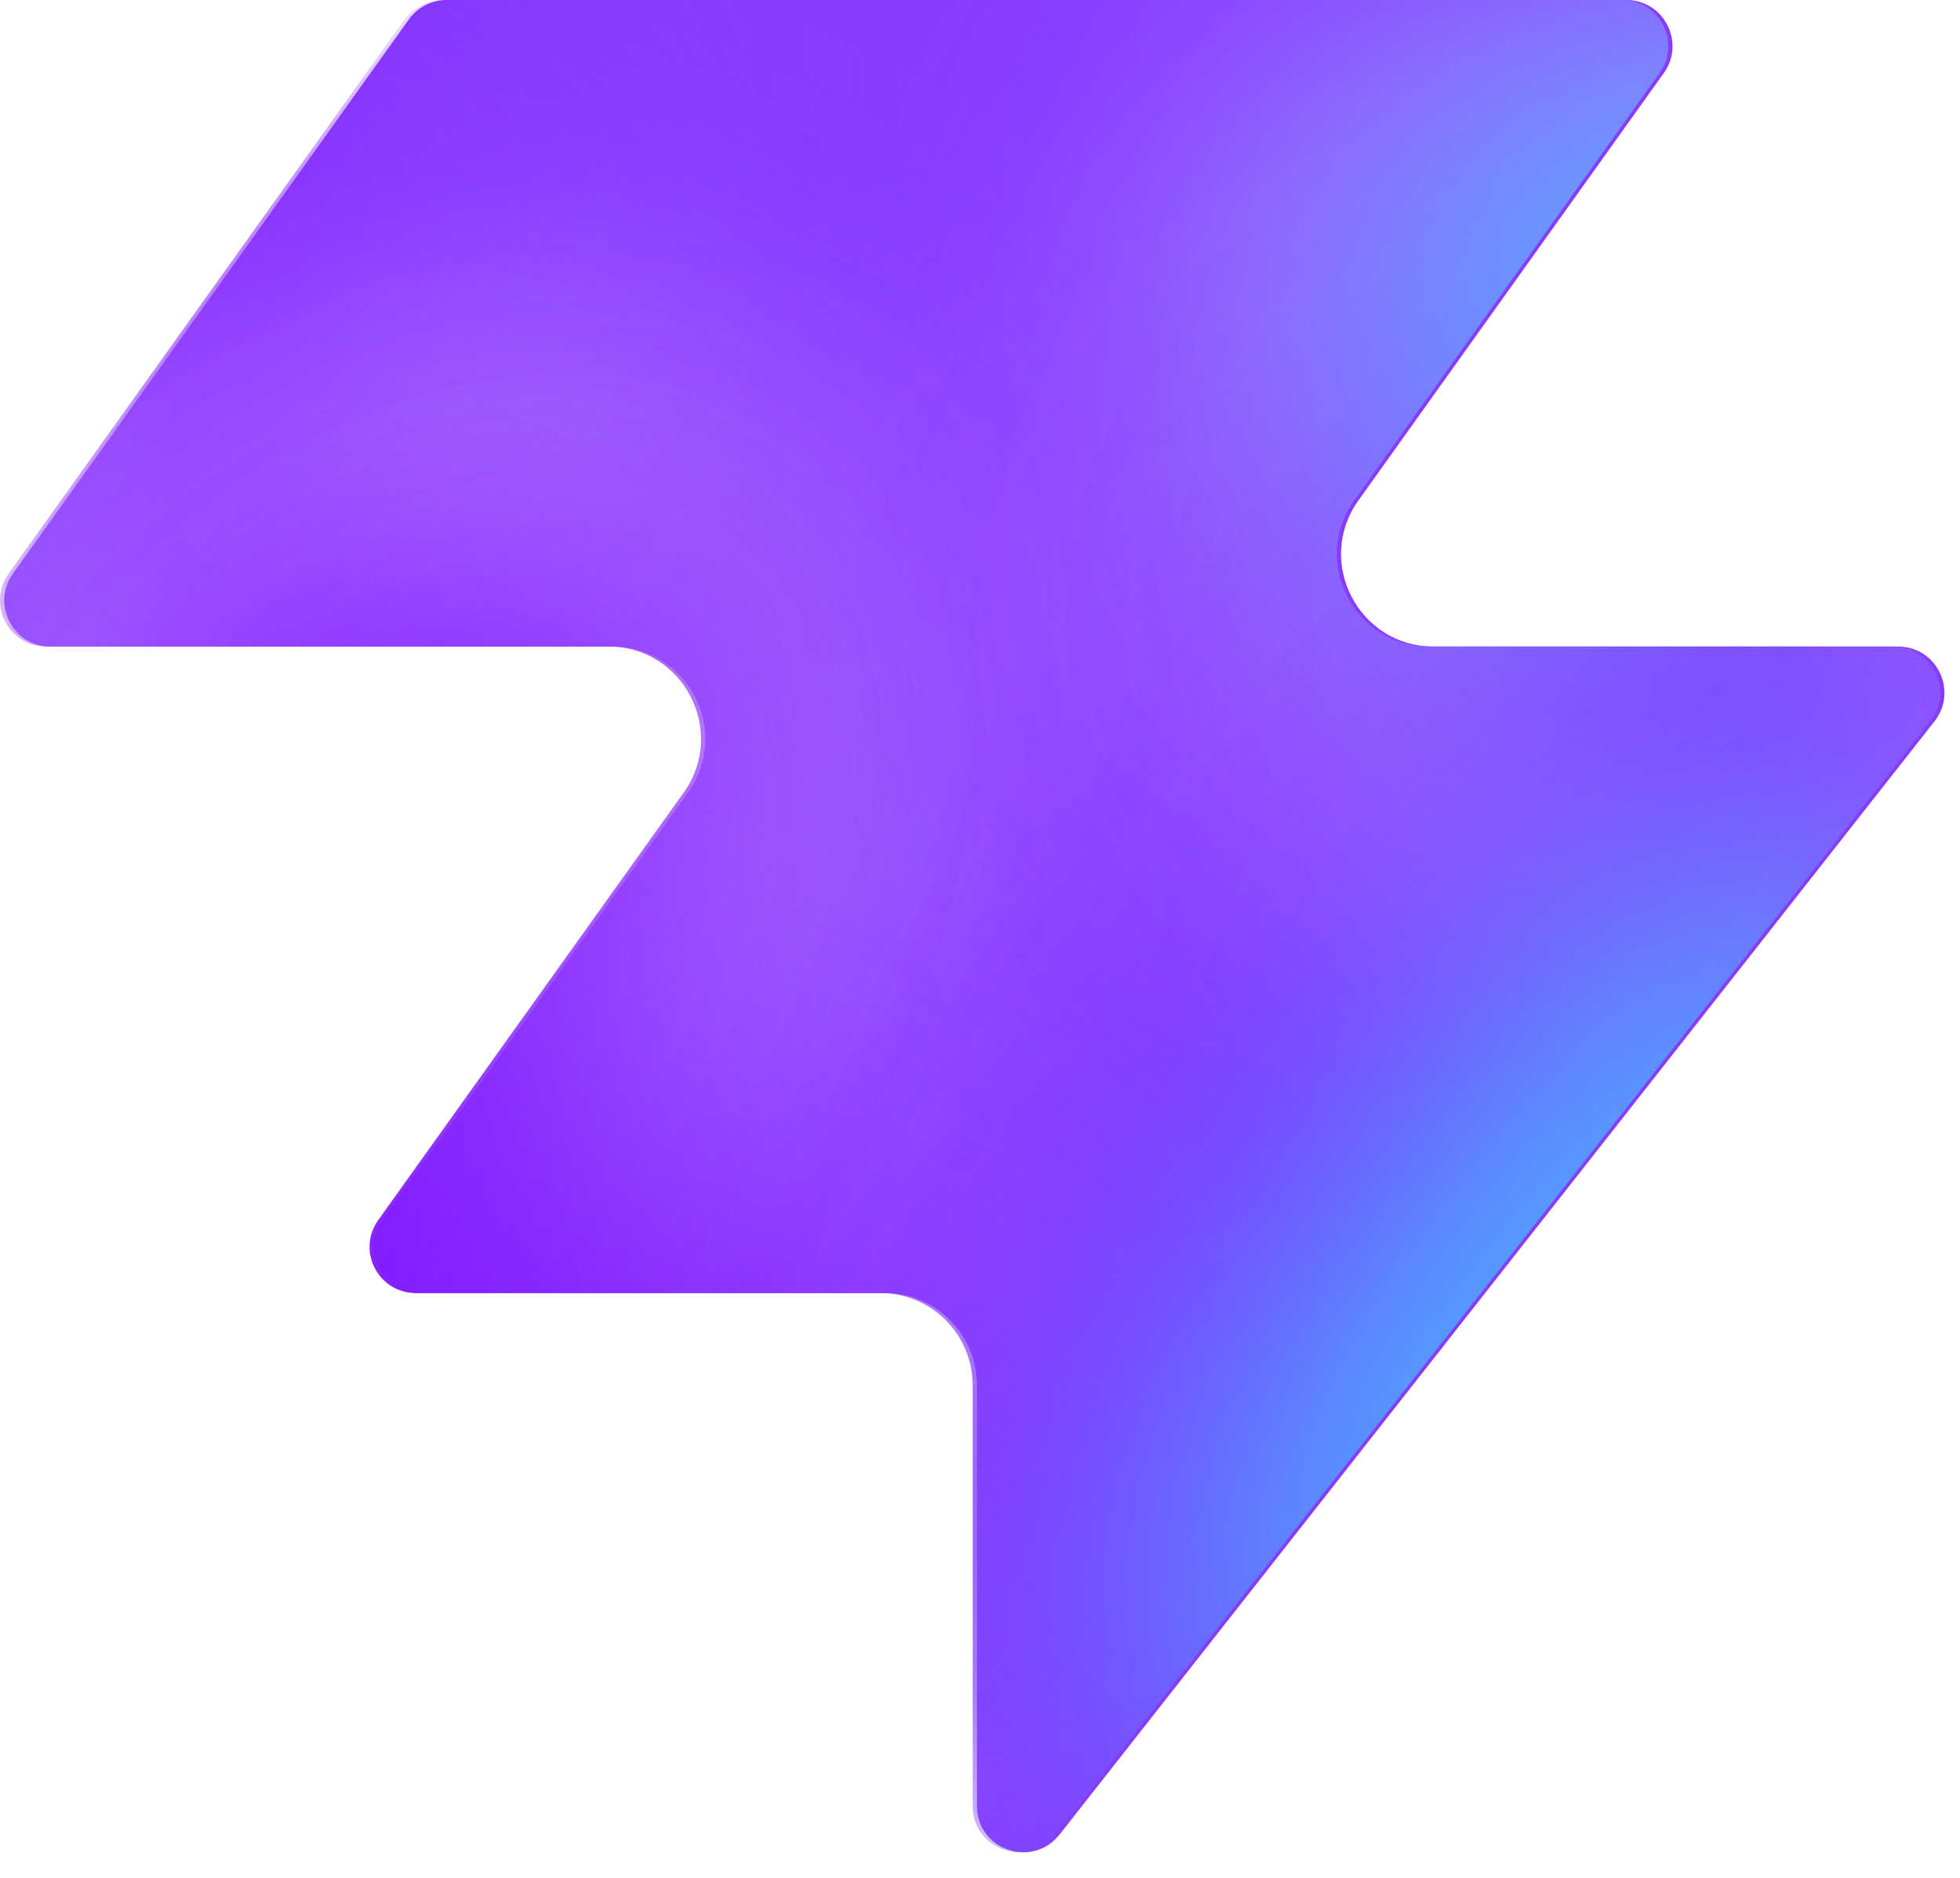
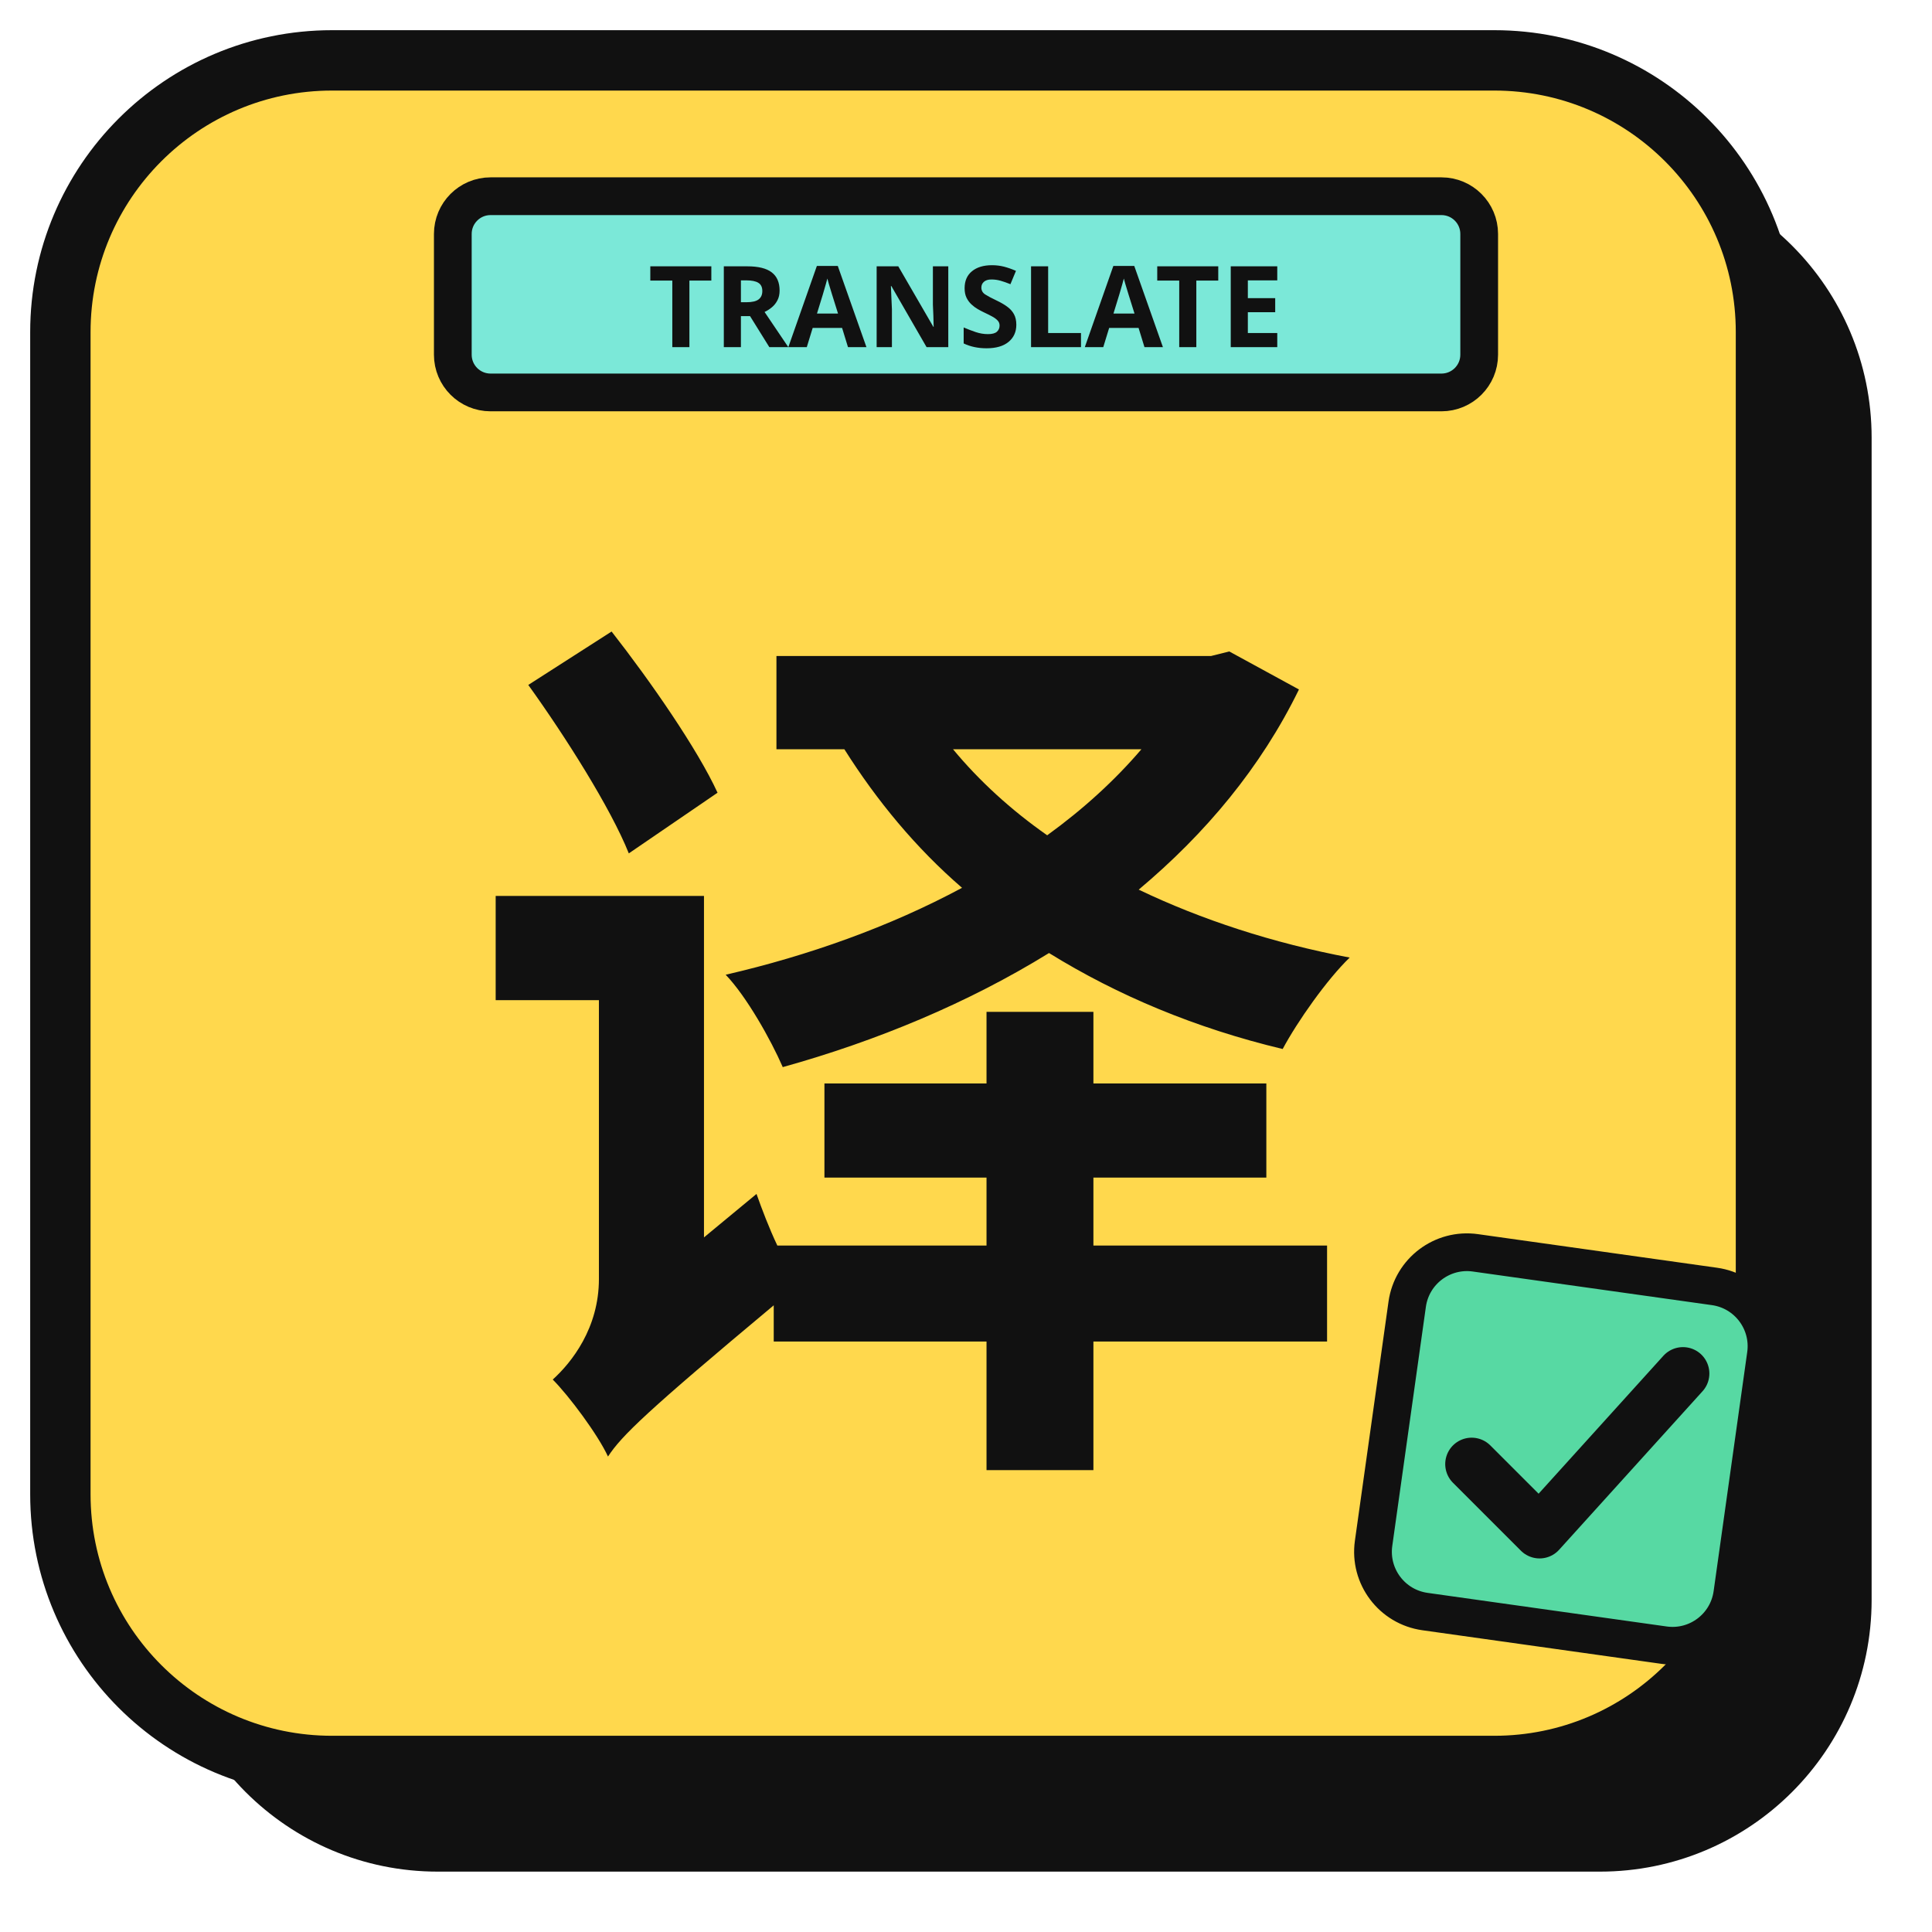
- <svg xmlns="http://www.w3.org/2000/svg" width="48" height="46" fill="none" viewBox="0 0 48 46">
-   <path fill="#863bff" d="M25.946 44.938c-.664.845-2.021.375-2.021-.698V33.937a2.26 2.26 0 0 0-2.262-2.262H10.287c-.92 0-1.456-1.04-.92-1.788l7.48-10.471c1.07-1.497 0-3.578-1.842-3.578H1.237c-.92 0-1.456-1.04-.92-1.788L10.013.474c.214-.297.556-.474.92-.474h28.894c.92 0 1.456 1.04.92 1.788l-7.48 10.471c-1.07 1.498 0 3.579 1.842 3.579h11.377c.943 0 1.473 1.088.89 1.83L25.947 44.94z" style="fill:#863bff;fill:color(display-p3 .525 .23 1);fill-opacity:1" />
-   <mask id="a" width="48" height="46" x="0" y="0" maskUnits="userSpaceOnUse" style="mask-type:alpha">
-     <path fill="#000" d="M25.842 44.938c-.664.844-2.021.375-2.021-.698V33.937a2.26 2.26 0 0 0-2.262-2.262H10.183c-.92 0-1.456-1.04-.92-1.788l7.48-10.471c1.07-1.498 0-3.579-1.842-3.579H1.133c-.92 0-1.456-1.04-.92-1.787L9.91.473c.214-.297.556-.474.92-.474h28.894c.92 0 1.456 1.04.92 1.788l-7.48 10.471c-1.07 1.498 0 3.578 1.842 3.578h11.377c.943 0 1.473 1.088.89 1.832L25.843 44.94z" style="fill:#000;fill-opacity:1" />
-   </mask>
-   <g mask="url(#a)">
-     <g filter="url(#b)">
-       <ellipse cx="5.508" cy="14.704" fill="#ede6ff" rx="5.508" ry="14.704" style="fill:#ede6ff;fill:color(display-p3 .927 .903 1);fill-opacity:1" transform="matrix(.00324 1 1 -.00324 -4.47 31.516)" />
-     </g>
-     <g filter="url(#c)">
-       <ellipse cx="10.399" cy="29.851" fill="#ede6ff" rx="10.399" ry="29.851" style="fill:#ede6ff;fill:color(display-p3 .927 .903 1);fill-opacity:1" transform="matrix(.00324 1 1 -.00324 -39.328 7.883)" />
-     </g>
-     <g filter="url(#d)">
-       <ellipse cx="5.508" cy="30.487" fill="#7e14ff" rx="5.508" ry="30.487" style="fill:#7e14ff;fill:color(display-p3 .492 .077 1);fill-opacity:1" transform="rotate(89.814 -25.913 -14.639)scale(1 -1)" />
-     </g>
-     <g filter="url(#e)">
-       <ellipse cx="5.508" cy="30.599" fill="#7e14ff" rx="5.508" ry="30.599" style="fill:#7e14ff;fill:color(display-p3 .492 .077 1);fill-opacity:1" transform="rotate(89.814 -32.644 -3.334)scale(1 -1)" />
-     </g>
-     <g filter="url(#f)">
-       <ellipse cx="5.508" cy="30.599" fill="#7e14ff" rx="5.508" ry="30.599" style="fill:#7e14ff;fill:color(display-p3 .492 .077 1);fill-opacity:1" transform="matrix(.00324 1 1 -.00324 -34.34 30.47)" />
-     </g>
-     <g filter="url(#g)">
-       <ellipse cx="14.072" cy="22.078" fill="#ede6ff" rx="14.072" ry="22.078" style="fill:#ede6ff;fill:color(display-p3 .927 .903 1);fill-opacity:1" transform="rotate(93.35 24.506 48.493)scale(-1 1)" />
-     </g>
-     <g filter="url(#h)">
-       <ellipse cx="3.47" cy="21.501" fill="#7e14ff" rx="3.47" ry="21.501" style="fill:#7e14ff;fill:color(display-p3 .492 .077 1);fill-opacity:1" transform="rotate(89.009 28.708 47.59)scale(-1 1)" />
-     </g>
-     <g filter="url(#i)">
-       <ellipse cx="3.47" cy="21.501" fill="#7e14ff" rx="3.47" ry="21.501" style="fill:#7e14ff;fill:color(display-p3 .492 .077 1);fill-opacity:1" transform="rotate(89.009 28.708 47.59)scale(-1 1)" />
-     </g>
-     <g filter="url(#j)">
-       <ellipse cx=".387" cy="8.972" fill="#7e14ff" rx="4.407" ry="29.108" style="fill:#7e14ff;fill:color(display-p3 .492 .077 1);fill-opacity:1" transform="rotate(39.51 .387 8.972)" />
-     </g>
-     <g filter="url(#k)">
-       <ellipse cx="47.523" cy="-6.092" fill="#7e14ff" rx="4.407" ry="29.108" style="fill:#7e14ff;fill:color(display-p3 .492 .077 1);fill-opacity:1" transform="rotate(37.892 47.523 -6.092)" />
-     </g>
-     <g filter="url(#l)">
-       <ellipse cx="41.412" cy="6.333" fill="#47bfff" rx="5.971" ry="9.665" style="fill:#47bfff;fill:color(display-p3 .28 .748 1);fill-opacity:1" transform="rotate(37.892 41.412 6.333)" />
-     </g>
-     <g filter="url(#m)">
-       <ellipse cx="-1.879" cy="38.332" fill="#7e14ff" rx="4.407" ry="29.108" style="fill:#7e14ff;fill:color(display-p3 .492 .077 1);fill-opacity:1" transform="rotate(37.892 -1.88 38.332)" />
-     </g>
-     <g filter="url(#n)">
-       <ellipse cx="-1.879" cy="38.332" fill="#7e14ff" rx="4.407" ry="29.108" style="fill:#7e14ff;fill:color(display-p3 .492 .077 1);fill-opacity:1" transform="rotate(37.892 -1.88 38.332)" />
-     </g>
-     <g filter="url(#o)">
-       <ellipse cx="35.651" cy="29.907" fill="#7e14ff" rx="4.407" ry="29.108" style="fill:#7e14ff;fill:color(display-p3 .492 .077 1);fill-opacity:1" transform="rotate(37.892 35.651 29.907)" />
-     </g>
-     <g filter="url(#p)">
-       <ellipse cx="38.418" cy="32.4" fill="#47bfff" rx="5.971" ry="15.297" style="fill:#47bfff;fill:color(display-p3 .28 .748 1);fill-opacity:1" transform="rotate(37.892 38.418 32.4)" />
-     </g>
-   </g>
-   <defs>
-     <filter id="b" width="60.045" height="41.654" x="-19.77" y="16.149" color-interpolation-filters="sRGB" filterUnits="userSpaceOnUse">
-       <feFlood flood-opacity="0" result="BackgroundImageFix" />
-       <feBlend in="SourceGraphic" in2="BackgroundImageFix" result="shape" />
-       <feGaussianBlur result="effect1_foregroundBlur_2002_17158" stdDeviation="7.659" />
-     </filter>
-     <filter id="c" width="90.34" height="51.437" x="-54.613" y="-7.533" color-interpolation-filters="sRGB" filterUnits="userSpaceOnUse">
-       <feFlood flood-opacity="0" result="BackgroundImageFix" />
-       <feBlend in="SourceGraphic" in2="BackgroundImageFix" result="shape" />
-       <feGaussianBlur result="effect1_foregroundBlur_2002_17158" stdDeviation="7.659" />
-     </filter>
-     <filter id="d" width="79.355" height="29.4" x="-49.64" y="2.03" color-interpolation-filters="sRGB" filterUnits="userSpaceOnUse">
-       <feFlood flood-opacity="0" result="BackgroundImageFix" />
-       <feBlend in="SourceGraphic" in2="BackgroundImageFix" result="shape" />
-       <feGaussianBlur result="effect1_foregroundBlur_2002_17158" stdDeviation="4.596" />
-     </filter>
-     <filter id="e" width="79.579" height="29.4" x="-45.045" y="20.029" color-interpolation-filters="sRGB" filterUnits="userSpaceOnUse">
-       <feFlood flood-opacity="0" result="BackgroundImageFix" />
-       <feBlend in="SourceGraphic" in2="BackgroundImageFix" result="shape" />
-       <feGaussianBlur result="effect1_foregroundBlur_2002_17158" stdDeviation="4.596" />
-     </filter>
-     <filter id="f" width="79.579" height="29.4" x="-43.513" y="21.178" color-interpolation-filters="sRGB" filterUnits="userSpaceOnUse">
-       <feFlood flood-opacity="0" result="BackgroundImageFix" />
-       <feBlend in="SourceGraphic" in2="BackgroundImageFix" result="shape" />
-       <feGaussianBlur result="effect1_foregroundBlur_2002_17158" stdDeviation="4.596" />
-     </filter>
-     <filter id="g" width="74.749" height="58.852" x="15.756" y="-17.901" color-interpolation-filters="sRGB" filterUnits="userSpaceOnUse">
-       <feFlood flood-opacity="0" result="BackgroundImageFix" />
-       <feBlend in="SourceGraphic" in2="BackgroundImageFix" result="shape" />
-       <feGaussianBlur result="effect1_foregroundBlur_2002_17158" stdDeviation="7.659" />
-     </filter>
-     <filter id="h" width="61.377" height="25.362" x="23.548" y="2.284" color-interpolation-filters="sRGB" filterUnits="userSpaceOnUse">
-       <feFlood flood-opacity="0" result="BackgroundImageFix" />
-       <feBlend in="SourceGraphic" in2="BackgroundImageFix" result="shape" />
-       <feGaussianBlur result="effect1_foregroundBlur_2002_17158" stdDeviation="4.596" />
-     </filter>
-     <filter id="i" width="61.377" height="25.362" x="23.548" y="2.284" color-interpolation-filters="sRGB" filterUnits="userSpaceOnUse">
-       <feFlood flood-opacity="0" result="BackgroundImageFix" />
-       <feBlend in="SourceGraphic" in2="BackgroundImageFix" result="shape" />
-       <feGaussianBlur result="effect1_foregroundBlur_2002_17158" stdDeviation="4.596" />
-     </filter>
-     <filter id="j" width="56.045" height="63.649" x="-27.636" y="-22.853" color-interpolation-filters="sRGB" filterUnits="userSpaceOnUse">
-       <feFlood flood-opacity="0" result="BackgroundImageFix" />
-       <feBlend in="SourceGraphic" in2="BackgroundImageFix" result="shape" />
-       <feGaussianBlur result="effect1_foregroundBlur_2002_17158" stdDeviation="4.596" />
-     </filter>
-     <filter id="k" width="54.814" height="64.646" x="20.116" y="-38.415" color-interpolation-filters="sRGB" filterUnits="userSpaceOnUse">
-       <feFlood flood-opacity="0" result="BackgroundImageFix" />
-       <feBlend in="SourceGraphic" in2="BackgroundImageFix" result="shape" />
-       <feGaussianBlur result="effect1_foregroundBlur_2002_17158" stdDeviation="4.596" />
-     </filter>
-     <filter id="l" width="33.541" height="35.313" x="24.641" y="-11.323" color-interpolation-filters="sRGB" filterUnits="userSpaceOnUse">
-       <feFlood flood-opacity="0" result="BackgroundImageFix" />
-       <feBlend in="SourceGraphic" in2="BackgroundImageFix" result="shape" />
-       <feGaussianBlur result="effect1_foregroundBlur_2002_17158" stdDeviation="4.596" />
-     </filter>
-     <filter id="m" width="54.814" height="64.646" x="-29.286" y="6.009" color-interpolation-filters="sRGB" filterUnits="userSpaceOnUse">
-       <feFlood flood-opacity="0" result="BackgroundImageFix" />
-       <feBlend in="SourceGraphic" in2="BackgroundImageFix" result="shape" />
-       <feGaussianBlur result="effect1_foregroundBlur_2002_17158" stdDeviation="4.596" />
-     </filter>
-     <filter id="n" width="54.814" height="64.646" x="-29.286" y="6.009" color-interpolation-filters="sRGB" filterUnits="userSpaceOnUse">
-       <feFlood flood-opacity="0" result="BackgroundImageFix" />
-       <feBlend in="SourceGraphic" in2="BackgroundImageFix" result="shape" />
-       <feGaussianBlur result="effect1_foregroundBlur_2002_17158" stdDeviation="4.596" />
-     </filter>
-     <filter id="o" width="54.814" height="64.646" x="8.244" y="-2.416" color-interpolation-filters="sRGB" filterUnits="userSpaceOnUse">
-       <feFlood flood-opacity="0" result="BackgroundImageFix" />
-       <feBlend in="SourceGraphic" in2="BackgroundImageFix" result="shape" />
-       <feGaussianBlur result="effect1_foregroundBlur_2002_17158" stdDeviation="4.596" />
-     </filter>
-     <filter id="p" width="39.409" height="43.623" x="18.713" y="10.588" color-interpolation-filters="sRGB" filterUnits="userSpaceOnUse">
-       <feFlood flood-opacity="0" result="BackgroundImageFix" />
-       <feBlend in="SourceGraphic" in2="BackgroundImageFix" result="shape" />
-       <feGaussianBlur result="effect1_foregroundBlur_2002_17158" stdDeviation="4.596" />
-     </filter>
-   </defs>
+ <svg xmlns="http://www.w3.org/2000/svg" width="512" height="512" viewBox="0 0 512 512">
+   <rect x="44" y="44" width="452" height="452" rx="72" fill="#111111" />
+   <rect x="16" y="16" width="452" height="452" rx="72" fill="#ffd84d" stroke="#111111" stroke-width="16" />
+   <rect x="120" y="52" width="272" height="52" rx="10" fill="#7be8d8" stroke="#111111" stroke-width="10" />
+   <text x="256" y="92" font-family="Microsoft YaHei, PingFang SC, sans-serif" font-size="30" font-weight="900" fill="#111111" text-anchor="middle">TRANSLATE</text>
+   <text x="242" y="368" font-family="Microsoft YaHei, PingFang SC, sans-serif" font-size="240" font-weight="900" fill="#111111" text-anchor="middle">译</text>
+   <rect x="368" y="336" width="96" height="96" rx="16" fill="#57d9a3" stroke="#111111" stroke-width="10" transform="rotate(8 416 384)" />
+   <path d="M390 388 l18 18 l38 -42" stroke="#111111" stroke-width="14" fill="none" stroke-linecap="round" stroke-linejoin="round" />
</svg>
